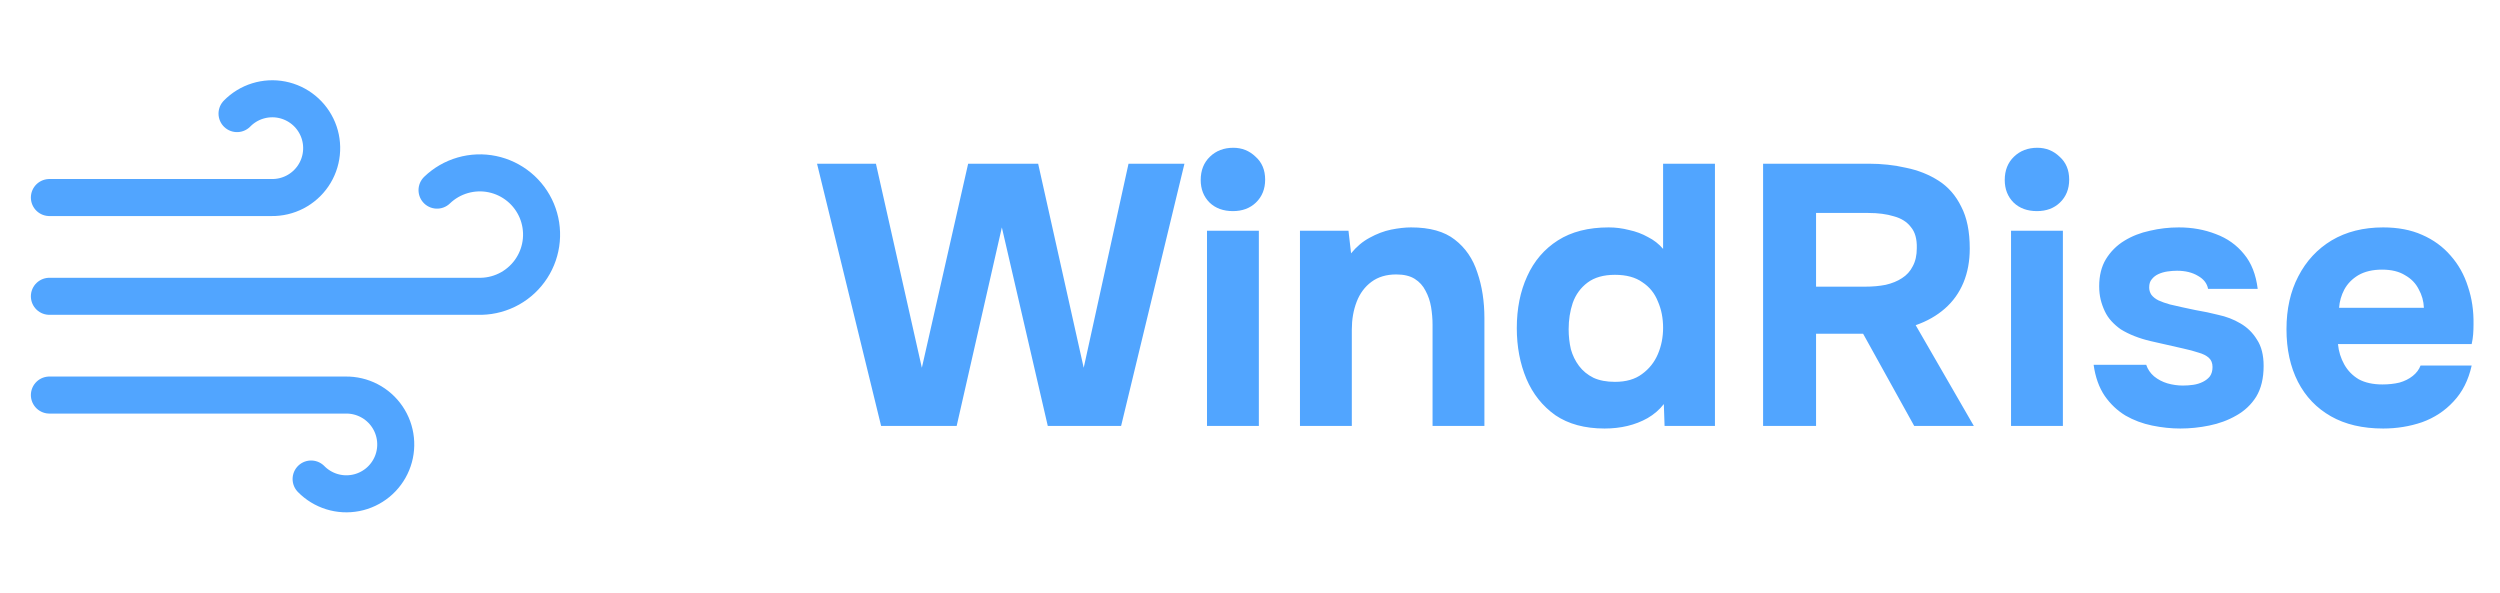
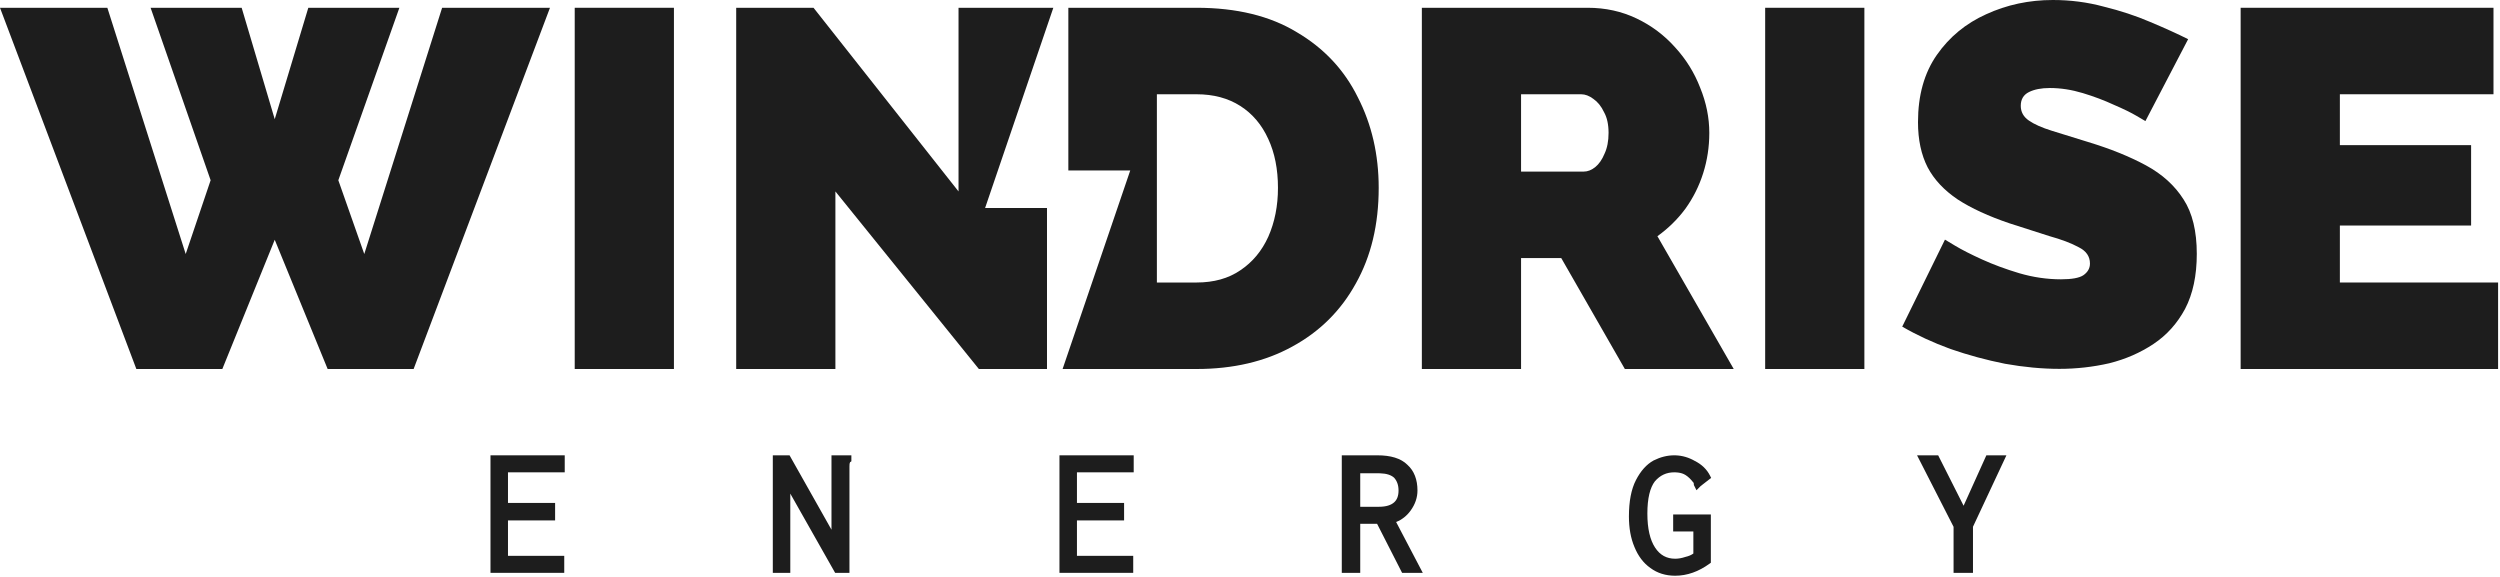
- <svg xmlns="http://www.w3.org/2000/svg" width="135" height="32" viewBox="0 0 135 32" fill="none">
-   <path d="M23.6 10.267C23.99 9.891 24.466 9.616 24.987 9.466C25.507 9.316 26.056 9.294 26.587 9.404C27.117 9.514 27.613 9.751 28.032 10.096C28.45 10.44 28.777 10.881 28.987 11.381C29.196 11.881 29.28 12.424 29.232 12.964C29.184 13.504 29.005 14.023 28.711 14.478C28.417 14.933 28.016 15.31 27.544 15.575C27.071 15.84 26.541 15.986 26 16H2.667" stroke="#51A5FF" stroke-width="2" stroke-linecap="round" stroke-linejoin="round" />
-   <path d="M12.8 6.134C13.109 5.819 13.491 5.585 13.912 5.454C14.334 5.323 14.781 5.299 15.214 5.383C15.647 5.468 16.052 5.658 16.394 5.938C16.735 6.217 17.002 6.577 17.17 6.985C17.338 7.393 17.402 7.837 17.356 8.276C17.311 8.714 17.157 9.135 16.909 9.5C16.661 9.865 16.326 10.162 15.935 10.366C15.543 10.57 15.108 10.673 14.666 10.667H2.667" stroke="#51A5FF" stroke-width="2" stroke-linecap="round" stroke-linejoin="round" />
-   <path d="M16.8 25.867C17.109 26.182 17.491 26.415 17.912 26.546C18.334 26.677 18.781 26.701 19.214 26.617C19.647 26.533 20.052 26.342 20.394 26.063C20.735 25.783 21.002 25.423 21.17 25.015C21.338 24.607 21.402 24.164 21.356 23.725C21.311 23.286 21.157 22.865 20.909 22.5C20.661 22.135 20.326 21.838 19.935 21.634C19.544 21.43 19.108 21.327 18.666 21.333H2.667" stroke="#51A5FF" stroke-width="2" stroke-linecap="round" stroke-linejoin="round" />
-   <path d="M47.58 23L44.12 8.84H47.3L49.78 19.86L52.28 8.84H56.06L58.52 19.86L60.94 8.84H63.96L60.54 23H56.58L54.1 12.28L51.66 23H47.58ZM65.178 23V12.46H67.978V23H65.178ZM66.578 11.4C66.058 11.4 65.638 11.247 65.318 10.94C64.998 10.62 64.838 10.213 64.838 9.72C64.838 9.2 65.005 8.78 65.338 8.46C65.671 8.14 66.091 7.98 66.598 7.98C67.065 7.98 67.465 8.14 67.798 8.46C68.145 8.767 68.318 9.18 68.318 9.7C68.318 10.207 68.151 10.62 67.818 10.94C67.498 11.247 67.085 11.4 66.578 11.4ZM70.198 23V12.46H72.818L72.958 13.68C73.251 13.32 73.584 13.04 73.958 12.84C74.344 12.627 74.731 12.48 75.118 12.4C75.518 12.32 75.878 12.28 76.198 12.28C77.211 12.28 77.998 12.5 78.558 12.94C79.131 13.38 79.538 13.973 79.778 14.72C80.031 15.453 80.158 16.273 80.158 17.18V23H77.358V17.54C77.358 17.22 77.331 16.9 77.278 16.58C77.224 16.26 77.124 15.967 76.978 15.7C76.844 15.433 76.651 15.22 76.398 15.06C76.144 14.9 75.811 14.82 75.398 14.82C74.864 14.82 74.418 14.953 74.058 15.22C73.698 15.487 73.431 15.847 73.258 16.3C73.084 16.753 72.998 17.253 72.998 17.8V23H70.198ZM86.647 23.14C85.58 23.14 84.694 22.9 83.987 22.42C83.294 21.927 82.774 21.273 82.427 20.46C82.08 19.633 81.907 18.72 81.907 17.72C81.907 16.667 82.094 15.733 82.467 14.92C82.84 14.093 83.394 13.447 84.127 12.98C84.86 12.513 85.774 12.28 86.867 12.28C87.24 12.28 87.607 12.327 87.967 12.42C88.34 12.5 88.68 12.627 88.987 12.8C89.307 12.96 89.58 13.173 89.807 13.44V8.84H92.607V23H89.887L89.847 21.82C89.607 22.127 89.314 22.38 88.967 22.58C88.634 22.767 88.274 22.907 87.887 23C87.5 23.093 87.087 23.14 86.647 23.14ZM87.207 20.62C87.807 20.62 88.294 20.48 88.667 20.2C89.054 19.92 89.34 19.56 89.527 19.12C89.714 18.68 89.807 18.207 89.807 17.7C89.807 17.18 89.714 16.707 89.527 16.28C89.354 15.84 89.074 15.493 88.687 15.24C88.314 14.973 87.82 14.84 87.207 14.84C86.594 14.84 86.1 14.98 85.727 15.26C85.354 15.54 85.087 15.907 84.927 16.36C84.78 16.8 84.707 17.273 84.707 17.78C84.707 18.153 84.747 18.513 84.827 18.86C84.92 19.193 85.067 19.493 85.267 19.76C85.467 20.027 85.727 20.24 86.047 20.4C86.367 20.547 86.754 20.62 87.207 20.62ZM95.207 23V8.84H100.907C101.614 8.84 102.287 8.913 102.927 9.06C103.58 9.193 104.167 9.427 104.687 9.76C105.207 10.093 105.614 10.56 105.907 11.16C106.214 11.747 106.367 12.5 106.367 13.42C106.367 14.1 106.254 14.713 106.027 15.26C105.8 15.807 105.467 16.273 105.027 16.66C104.587 17.047 104.06 17.347 103.447 17.56L106.587 23H103.367L100.607 18.02H98.067V23H95.207ZM98.067 15.48H100.707C101.12 15.48 101.494 15.447 101.827 15.38C102.174 15.3 102.467 15.18 102.707 15.02C102.96 14.86 103.154 14.647 103.287 14.38C103.434 14.113 103.507 13.787 103.507 13.4C103.52 12.907 103.414 12.527 103.187 12.26C102.974 11.98 102.667 11.787 102.267 11.68C101.88 11.56 101.42 11.5 100.887 11.5H98.067V15.48ZM108.596 23V12.46H111.396V23H108.596ZM109.996 11.4C109.476 11.4 109.056 11.247 108.736 10.94C108.416 10.62 108.256 10.213 108.256 9.72C108.256 9.2 108.423 8.78 108.756 8.46C109.089 8.14 109.509 7.98 110.016 7.98C110.483 7.98 110.883 8.14 111.216 8.46C111.563 8.767 111.736 9.18 111.736 9.7C111.736 10.207 111.569 10.62 111.236 10.94C110.916 11.247 110.503 11.4 109.996 11.4ZM117.736 23.14C117.242 23.14 116.736 23.087 116.216 22.98C115.696 22.873 115.216 22.693 114.776 22.44C114.336 22.173 113.962 21.82 113.656 21.38C113.349 20.927 113.149 20.367 113.056 19.7H115.896C115.976 19.94 116.116 20.147 116.316 20.32C116.529 20.493 116.769 20.62 117.036 20.7C117.316 20.78 117.596 20.82 117.876 20.82C118.062 20.82 118.249 20.807 118.436 20.78C118.622 20.753 118.796 20.7 118.956 20.62C119.116 20.54 119.242 20.44 119.336 20.32C119.429 20.187 119.476 20.02 119.476 19.82C119.476 19.607 119.409 19.44 119.276 19.32C119.142 19.2 118.956 19.107 118.716 19.04C118.476 18.96 118.202 18.887 117.896 18.82C117.349 18.7 116.762 18.567 116.136 18.42C115.509 18.273 114.969 18.06 114.516 17.78C114.329 17.647 114.162 17.5 114.016 17.34C113.869 17.18 113.749 17 113.656 16.8C113.562 16.6 113.489 16.393 113.436 16.18C113.382 15.953 113.356 15.713 113.356 15.46C113.356 14.887 113.476 14.4 113.716 14C113.969 13.587 114.302 13.253 114.716 13C115.129 12.747 115.589 12.567 116.096 12.46C116.602 12.34 117.122 12.28 117.656 12.28C118.376 12.28 119.042 12.4 119.656 12.64C120.269 12.867 120.776 13.227 121.176 13.72C121.576 14.2 121.822 14.827 121.916 15.6H119.236C119.182 15.307 119.002 15.073 118.696 14.9C118.389 14.713 118.009 14.62 117.556 14.62C117.396 14.62 117.222 14.633 117.036 14.66C116.862 14.687 116.702 14.733 116.556 14.8C116.409 14.867 116.289 14.96 116.196 15.08C116.102 15.187 116.056 15.333 116.056 15.52C116.056 15.667 116.096 15.8 116.176 15.92C116.269 16.04 116.396 16.14 116.556 16.22C116.729 16.3 116.936 16.373 117.176 16.44C117.629 16.547 118.082 16.647 118.536 16.74C119.002 16.82 119.416 16.907 119.776 17C120.216 17.093 120.616 17.247 120.976 17.46C121.349 17.673 121.649 17.967 121.876 18.34C122.116 18.7 122.236 19.173 122.236 19.76C122.236 20.427 122.102 20.98 121.836 21.42C121.569 21.847 121.209 22.187 120.756 22.44C120.316 22.693 119.829 22.873 119.296 22.98C118.776 23.087 118.256 23.14 117.736 23.14ZM128.69 23.14C127.583 23.14 126.643 22.92 125.87 22.48C125.096 22.04 124.503 21.42 124.09 20.62C123.676 19.807 123.47 18.86 123.47 17.78C123.47 16.687 123.683 15.733 124.11 14.92C124.536 14.093 125.136 13.447 125.91 12.98C126.696 12.513 127.623 12.28 128.69 12.28C129.49 12.28 130.19 12.413 130.79 12.68C131.403 12.947 131.916 13.32 132.33 13.8C132.756 14.28 133.07 14.84 133.27 15.48C133.483 16.107 133.583 16.787 133.57 17.52C133.57 17.707 133.563 17.887 133.55 18.06C133.536 18.233 133.51 18.407 133.47 18.58H126.25C126.29 18.98 126.403 19.347 126.59 19.68C126.776 20.013 127.036 20.28 127.37 20.48C127.716 20.667 128.143 20.76 128.65 20.76C128.983 20.76 129.29 20.727 129.57 20.66C129.85 20.58 130.09 20.46 130.29 20.3C130.49 20.14 130.63 19.953 130.71 19.74H133.47C133.296 20.527 132.97 21.173 132.49 21.68C132.023 22.187 131.456 22.56 130.79 22.8C130.123 23.027 129.423 23.14 128.69 23.14ZM126.31 16.62H130.89C130.876 16.26 130.783 15.927 130.61 15.62C130.45 15.3 130.203 15.047 129.87 14.86C129.55 14.66 129.136 14.56 128.63 14.56C128.123 14.56 127.696 14.66 127.35 14.86C127.016 15.06 126.763 15.32 126.59 15.64C126.43 15.947 126.336 16.273 126.31 16.62Z" fill="#51A5FF" />
+ <svg xmlns="http://www.w3.org/2000/svg" width="841" height="194" viewBox="0 0 841 194" fill="none">
+   <path d="M840.36 95.035V124.131H753.75V2.615H838.81V31.71H787.13V48.825H831.28V75.867H787.13V95.035H840.36Z" fill="#1D1D1D" />
+   <path d="M721.717 40.733C721.717 40.733 720.747 40.163 718.808 39.022C716.868 37.881 714.301 36.626 711.106 35.257C707.911 33.773 704.431 32.461 700.666 31.32C696.901 30.179 693.192 29.609 689.541 29.609C686.689 29.609 684.35 30.065 682.524 30.978C680.699 31.891 679.786 33.431 679.786 35.599C679.786 37.653 680.699 39.307 682.524 40.562C684.35 41.817 686.917 42.958 690.226 43.985C693.649 45.012 697.699 46.267 702.377 47.75C709.908 50.032 716.412 52.657 721.888 55.623C727.365 58.59 731.59 62.412 734.55 67.09C737.52 71.654 739 77.759 739 85.403C739 92.705 737.69 98.867 735.07 103.887C732.44 108.793 728.906 112.73 724.456 115.696C720.006 118.663 715.042 120.831 709.566 122.2C704.089 123.455 698.498 124.083 692.793 124.083C686.974 124.083 680.87 123.512 674.48 122.371C668.205 121.116 662.1 119.462 656.167 117.408C650.234 115.24 644.814 112.73 639.908 109.877L654.285 80.611C654.285 80.611 655.426 81.296 657.708 82.665C659.99 84.034 663.013 85.574 666.779 87.286C670.544 88.997 674.708 90.538 679.272 91.907C683.95 93.276 688.629 93.961 693.307 93.961C696.958 93.961 699.468 93.504 700.837 92.591C702.32 91.565 703.062 90.252 703.062 88.655C703.062 86.259 701.807 84.433 699.297 83.178C696.787 81.809 693.478 80.554 689.37 79.413C685.377 78.158 680.927 76.732 676.021 75.134C668.946 72.738 663.127 70.057 658.563 67.09C653.999 64.01 650.634 60.415 648.466 56.308C646.298 52.086 645.214 47.009 645.214 41.076C645.214 32.062 647.325 24.531 651.546 18.484C655.768 12.437 661.302 7.873 668.148 4.792C675.108 1.597 682.581 0 690.568 0C696.501 0 702.206 0.742 707.683 2.225C713.274 3.594 718.465 5.306 723.258 7.359C728.164 9.413 732.44 11.353 736.09 13.178L721.717 40.733Z" fill="#1D1D1D" />
+   <path d="M593.803 124.131V2.615H627.177V124.131H593.803Z" fill="#1D1D1D" />
+   <path d="M478.311 124.131V2.615H534.105C540.038 2.615 545.515 3.813 550.535 6.209C555.556 8.605 559.891 11.857 563.543 15.965C567.194 19.958 569.989 24.465 571.929 29.486C573.983 34.506 575.01 39.583 575.01 44.718C575.01 49.396 574.325 53.903 572.956 58.239C571.587 62.574 569.59 66.568 566.966 70.219C564.341 73.756 561.204 76.837 557.552 79.461L583.225 124.131H546.599L525.205 86.82H511.685V124.131H478.311ZM511.685 57.725H532.736C534.105 57.725 535.417 57.212 536.672 56.185C537.927 55.158 538.954 53.675 539.753 51.735C540.666 49.795 541.122 47.456 541.122 44.718C541.122 41.865 540.609 39.526 539.582 37.701C538.669 35.761 537.471 34.278 535.988 33.251C534.618 32.224 533.249 31.71 531.88 31.71H511.685V57.725Z" fill="#1D1D1D" />
+   <path d="M322.448 64.4V2.615H354.339L331.383 69.982H352.209V124.132H329.294L281.03 64.4V124.132H247.656V2.615H273.671L322.448 64.4ZM402.523 2.615C415.987 2.615 427.226 5.354 436.239 10.83C445.367 16.193 452.213 23.496 456.777 32.737C461.455 41.865 463.795 52.021 463.795 63.202C463.795 75.525 461.227 86.25 456.093 95.378C451.072 104.506 443.941 111.58 434.699 116.601C425.571 121.621 414.846 124.132 402.523 124.132H357.456L380.218 57.337H359.391V2.615H402.523ZM389.174 95.036H402.523C408.342 95.036 413.249 93.667 417.242 90.929C421.35 88.19 424.487 84.425 426.655 79.633C428.823 74.727 429.907 69.249 429.907 63.202C429.907 56.927 428.823 51.45 426.655 46.772C424.487 41.98 421.35 38.272 417.242 35.647C413.135 33.023 408.228 31.711 402.523 31.711H389.174V95.036Z" fill="#1D1D1D" />
+   <path d="M193.336 124.131V2.615H226.71V124.131H193.336Z" fill="#1D1D1D" />
+   <path d="M50.66 2.615H81.296L92.42 40.097L103.716 2.615H134.352L113.814 60.635L122.542 85.451L148.728 2.615H185.012L139.144 124.131H110.22L92.42 80.659L74.792 124.131H45.868L0 2.615H36.112L62.469 85.451L70.856 60.635L50.66 2.615Z" fill="#1D1D1D" />
+   <path fill-rule="evenodd" clip-rule="evenodd" d="M563.662 153.178C565.937 153.253 568.107 153.889 570.158 155.072C572.469 156.235 574.191 157.886 575.264 160.032L575.63 160.766L572.115 163.499L571.679 163.937L570.697 164.918L570.077 163.677L569.915 163.354L569.81 163.143V162.906C569.81 162.756 569.791 162.603 569.753 162.444C569.526 162.197 569.246 161.863 568.92 161.457C568.016 160.456 567.16 159.808 566.359 159.452C565.652 159.138 564.767 158.944 563.683 158.9L563.206 158.891C560.603 158.891 558.456 159.883 556.702 161.919C555.083 164.029 554.175 167.577 554.175 172.775C554.175 177.856 555.079 181.625 556.763 184.2C558.419 186.734 560.645 187.954 563.529 187.954C564.593 187.954 565.727 187.76 566.935 187.357L566.979 187.343L567.025 187.332C568.114 187.081 568.977 186.697 569.648 186.206V178.791H562.853V173.069H575.531V189.301L575.119 189.601C571.418 192.292 567.549 193.675 563.529 193.675C560.332 193.675 557.536 192.816 555.19 191.066C552.85 189.428 551.072 187.053 549.827 184.004C548.578 181.051 547.969 177.624 547.969 173.746C547.969 168.7 548.734 164.584 550.346 161.476C551.917 158.445 553.873 156.22 556.253 154.911L556.27 154.902L556.287 154.894C558.567 153.754 560.876 153.17 563.206 153.17L563.662 153.178ZM569.677 155.949C569.982 156.102 570.276 156.264 570.558 156.435C570.4 156.34 570.24 156.247 570.075 156.157L569.677 155.949Z" fill="#1D1D1D" />
+   <path d="M189.974 158.891H170.883V169.187H186.737V175.069H170.883V186.983H189.812V192.704H165V153.17H189.974V158.891Z" fill="#1D1D1D" />
+   <path d="M265.603 153.17L279.712 178.189V153.17H286.403V155.19L285.958 155.487C285.94 155.499 285.928 155.51 285.918 155.519V155.7L285.826 155.883C285.825 155.887 285.823 155.893 285.821 155.901C285.812 155.941 285.801 156.005 285.79 156.101C285.769 156.292 285.756 156.562 285.756 156.92V192.704H280.938L265.856 166.056V192.704H259.974V153.17H265.603Z" fill="#1D1D1D" />
+   <path d="M381.377 158.891H362.286V169.187H378.142V175.069H362.286V186.983H381.215V192.704H356.403V153.17H381.377V158.891Z" fill="#1D1D1D" />
+   <path fill-rule="evenodd" clip-rule="evenodd" d="M463.378 153.17C467.793 153.17 471.229 154.156 473.442 156.35C475.746 158.419 476.836 161.359 476.836 165.01C476.836 167.4 476.054 169.651 474.543 171.743C473.256 173.526 471.621 174.817 469.656 175.605L478.622 192.704H471.664L463.251 176.202H457.583V192.704H451.377V153.17H463.378ZM457.583 170.48H463.863C466.318 170.48 467.974 169.916 469.013 168.964L469.016 168.961C469.939 168.122 470.468 166.86 470.468 165.01C470.468 163.185 469.95 161.779 468.98 160.704C468.005 159.827 466.497 159.286 464.31 159.222L463.863 159.215H457.583V170.48Z" fill="#1D1D1D" />
+   <path d="M652 153.17L660.556 170.132L668.211 153.17H674.96L663.71 177.202V192.704H657.18V177.222L644.896 153.17H652Z" fill="#1D1D1D" />
</svg>
